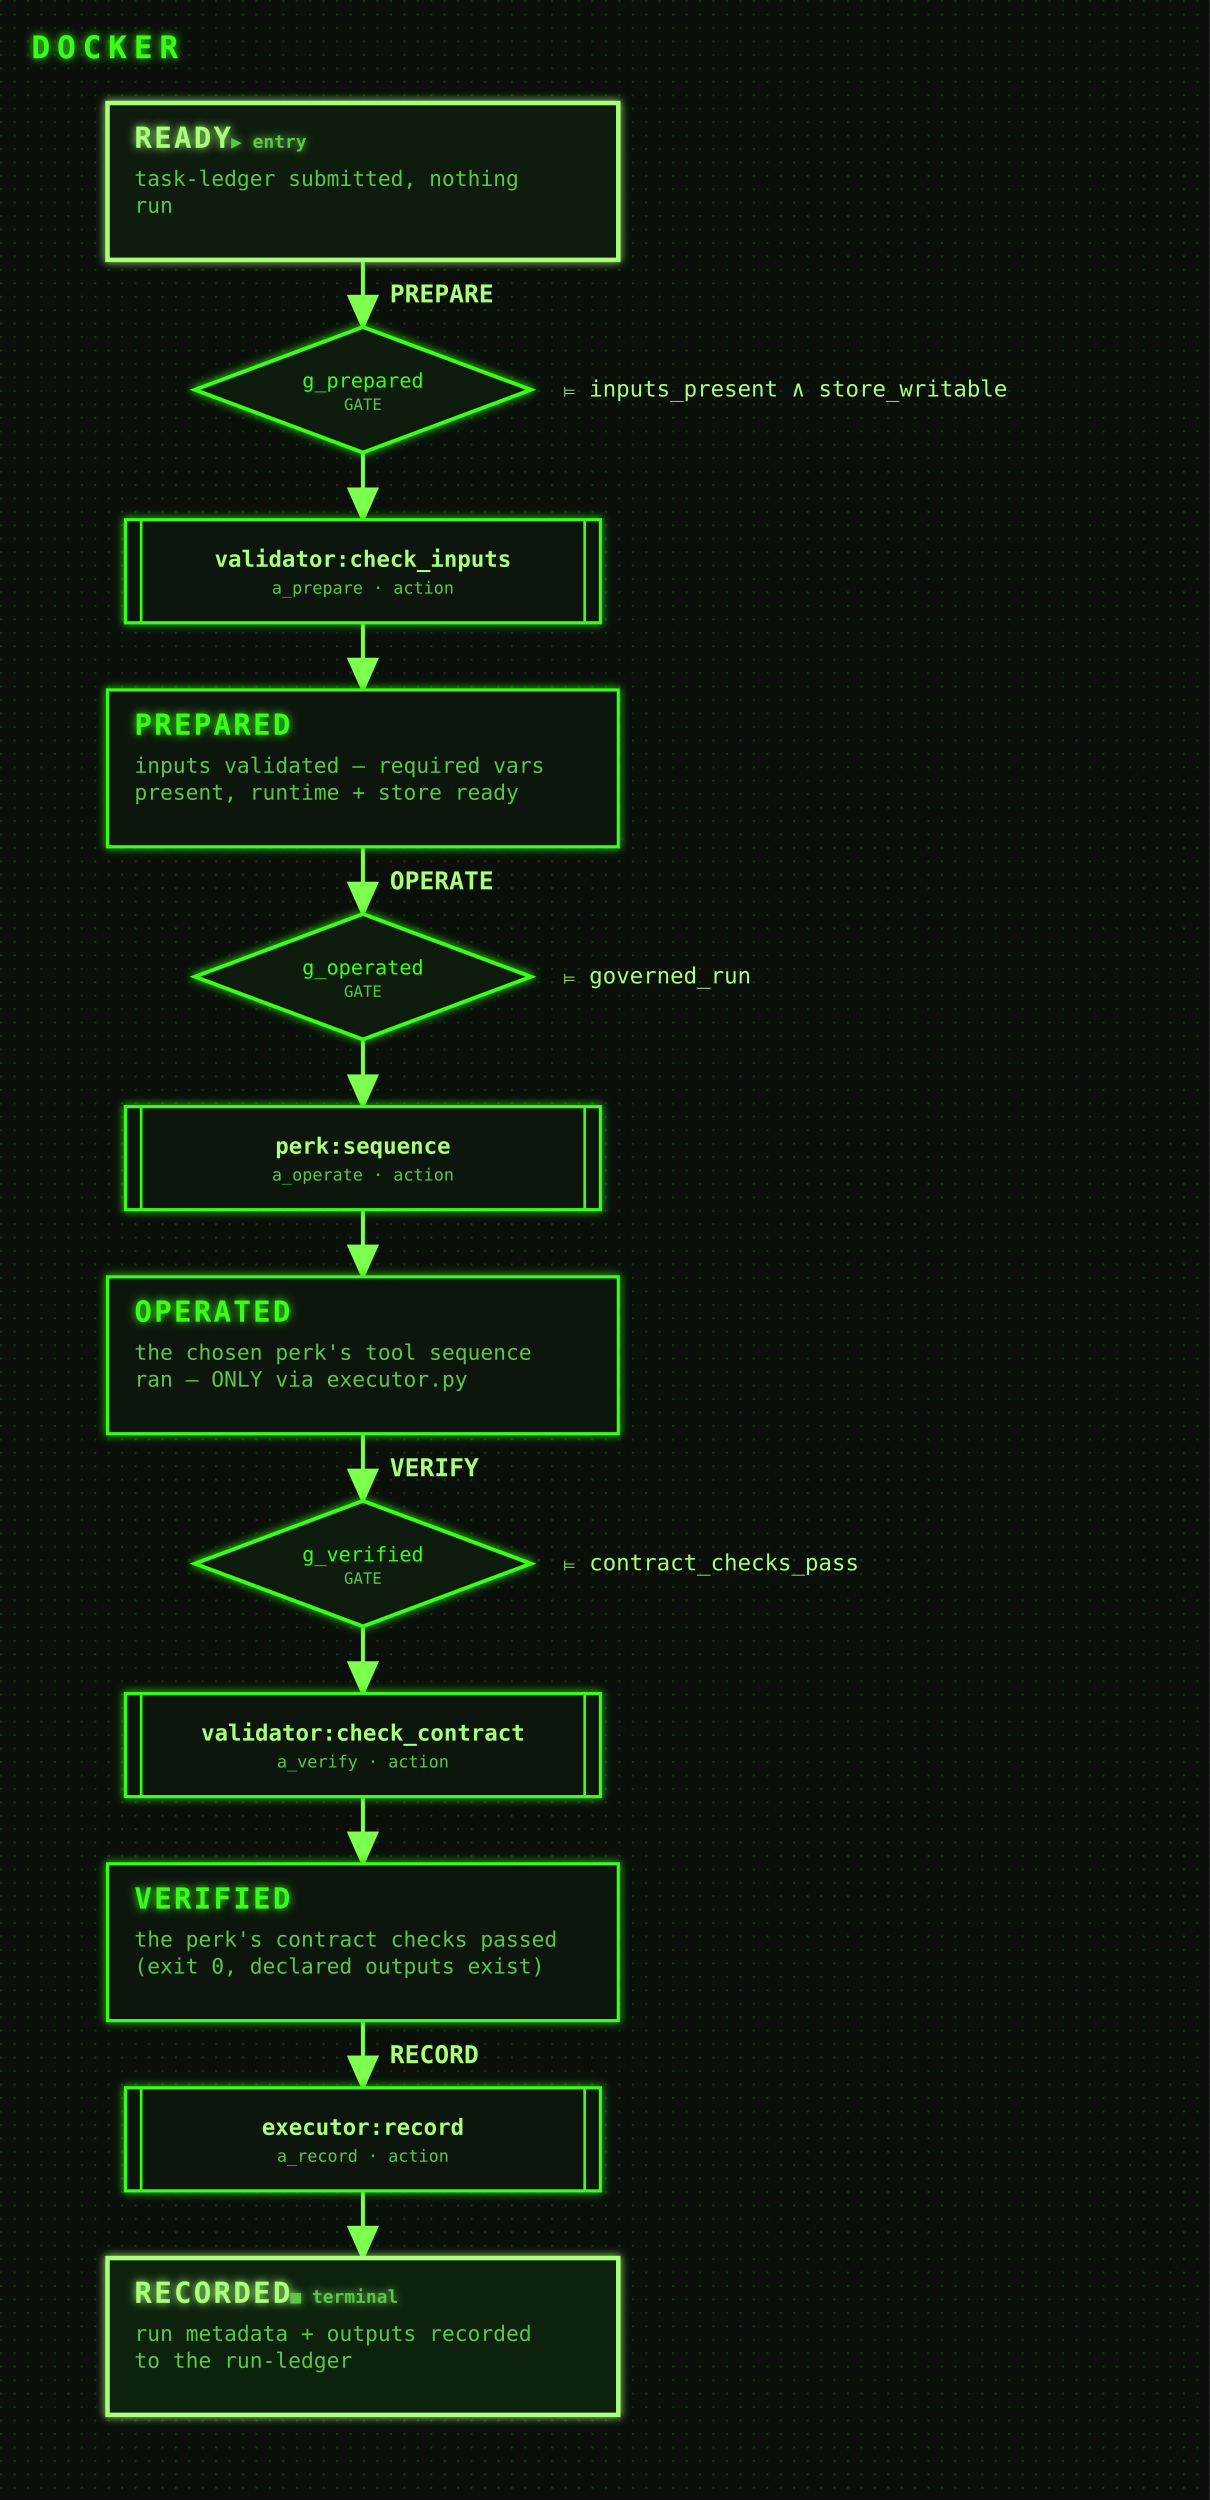
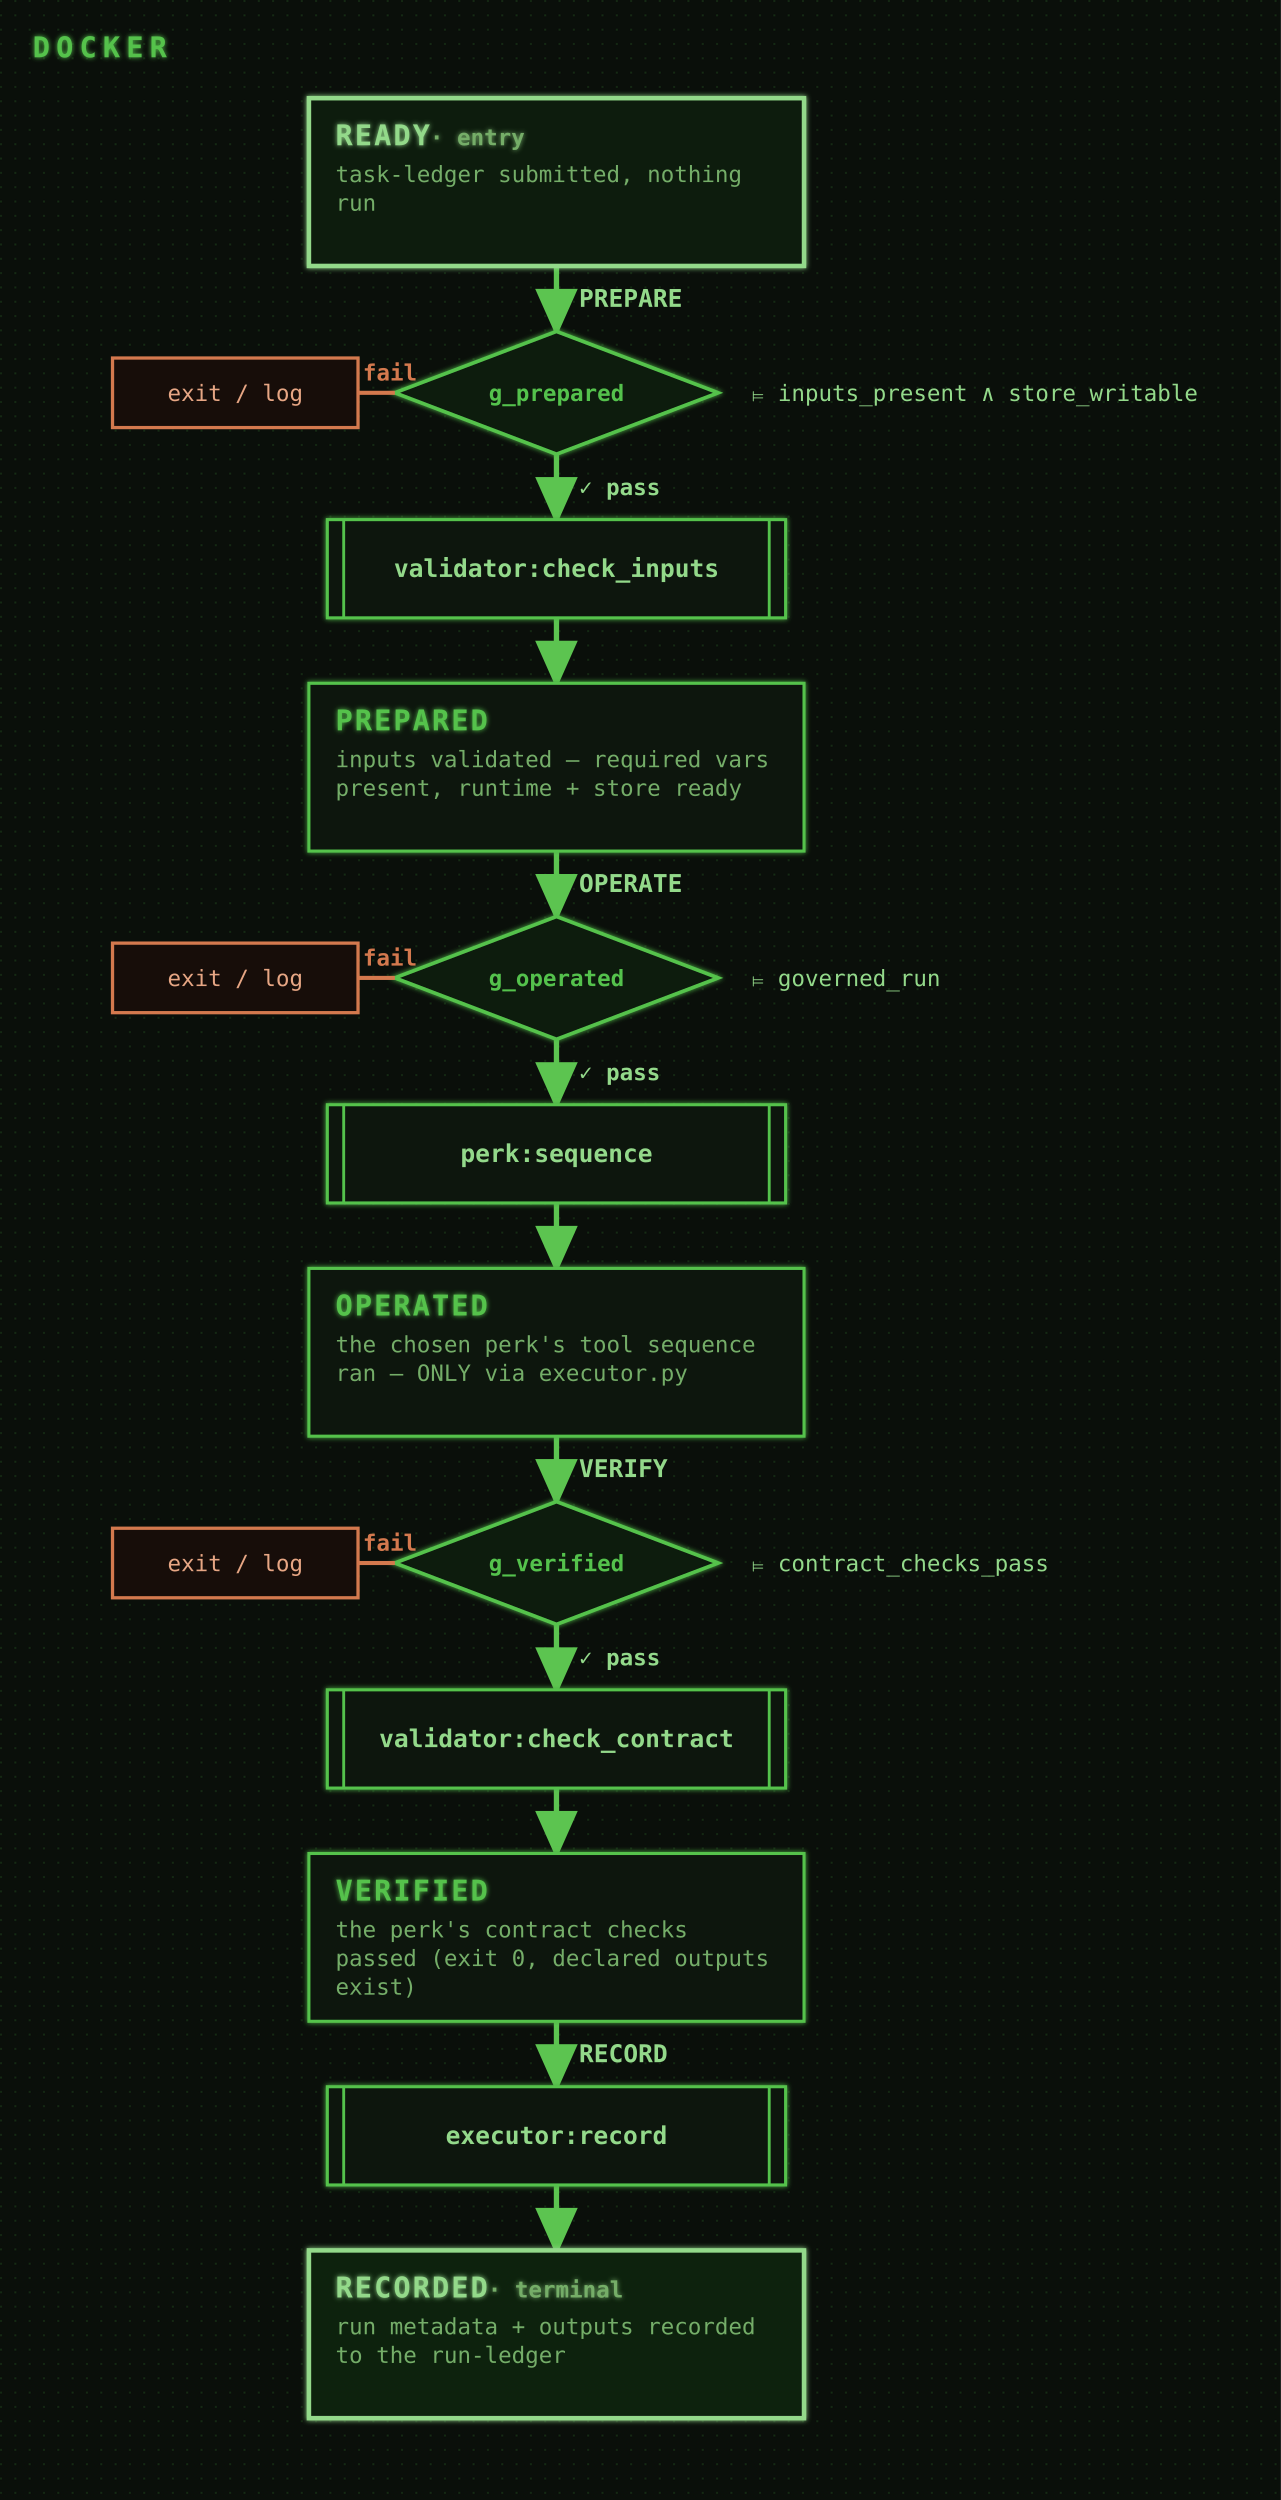
- <svg xmlns="http://www.w3.org/2000/svg" width="540" height="1116" viewBox="0 0 540 1116" font-family="ui-monospace,Menlo,Consolas,monospace">
+ <svg xmlns="http://www.w3.org/2000/svg" width="626" height="1222" viewBox="0 0 626 1222" font-family="ui-monospace,Menlo,Consolas,monospace">
  <defs>
-     <filter id="glow" x="-80%" y="-80%" width="260%" height="260%">
-       <feGaussianBlur stdDeviation="1.8" result="b" />
+     <filter id="glow" x="-60%" y="-60%" width="220%" height="220%">
+       <feGaussianBlur stdDeviation="1.3" result="b" />
      <feMerge>
        <feMergeNode in="b" />
        <feMergeNode in="SourceGraphic" />
      </feMerge>
    </filter>
-     <pattern id="px" width="6" height="6" patternUnits="userSpaceOnUse">
-       <rect width="6" height="6" fill="#0a0f0a" />
-       <rect width="1" height="1" fill="#39ff14" fill-opacity="0.16" />
+     <pattern id="px" width="7" height="7" patternUnits="userSpaceOnUse">
+       <rect width="7" height="7" fill="#0a0f0a" />
+       <rect width="1" height="1" fill="#54c24c" fill-opacity="0.13" />
    </pattern>
    <marker id="arr" markerWidth="10" markerHeight="10" refX="8" refY="4" orient="auto">
-       <path d="M0,0 L9,4 L0,8 z" fill="#7dff4d" />
+       <path d="M0,0 L9,4 L0,8 z" fill="#5cc450" />
    </marker>
  </defs>
-   <rect width="540" height="1116" fill="#0a0f0a" />
-   <rect width="540" height="1116" fill="url(#px)" />
-   <text x="14" y="26" font-size="14" font-weight="700" letter-spacing="3" fill="#39ff14" filter="url(#glow)">DOCKER</text>
-   <line x1="162.0" y1="116" x2="162.0" y2="146" stroke="#39ff14" stroke-width="5" opacity="0.22" filter="url(#glow)" />
-   <line x1="162.0" y1="116" x2="162.0" y2="146" stroke="#7dff4d" stroke-width="1.8" marker-end="url(#arr)" />
-   <text x="174" y="135" font-size="11" font-weight="700" fill="#aaff7a">PREPARE</text>
-   <line x1="162.0" y1="202" x2="162.0" y2="232" stroke="#39ff14" stroke-width="5" opacity="0.22" filter="url(#glow)" />
-   <line x1="162.0" y1="202" x2="162.0" y2="232" stroke="#7dff4d" stroke-width="1.8" marker-end="url(#arr)" />
-   <line x1="162.0" y1="278" x2="162.0" y2="308" stroke="#39ff14" stroke-width="5" opacity="0.22" filter="url(#glow)" />
-   <line x1="162.0" y1="278" x2="162.0" y2="308" stroke="#7dff4d" stroke-width="1.8" marker-end="url(#arr)" />
-   <line x1="162.0" y1="378" x2="162.0" y2="408" stroke="#39ff14" stroke-width="5" opacity="0.22" filter="url(#glow)" />
-   <line x1="162.0" y1="378" x2="162.0" y2="408" stroke="#7dff4d" stroke-width="1.8" marker-end="url(#arr)" />
-   <text x="174" y="397" font-size="11" font-weight="700" fill="#aaff7a">OPERATE</text>
-   <line x1="162.0" y1="464" x2="162.0" y2="494" stroke="#39ff14" stroke-width="5" opacity="0.22" filter="url(#glow)" />
-   <line x1="162.0" y1="464" x2="162.0" y2="494" stroke="#7dff4d" stroke-width="1.8" marker-end="url(#arr)" />
-   <line x1="162.0" y1="540" x2="162.0" y2="570" stroke="#39ff14" stroke-width="5" opacity="0.22" filter="url(#glow)" />
-   <line x1="162.0" y1="540" x2="162.0" y2="570" stroke="#7dff4d" stroke-width="1.8" marker-end="url(#arr)" />
-   <line x1="162.0" y1="640" x2="162.0" y2="670" stroke="#39ff14" stroke-width="5" opacity="0.22" filter="url(#glow)" />
-   <line x1="162.0" y1="640" x2="162.0" y2="670" stroke="#7dff4d" stroke-width="1.8" marker-end="url(#arr)" />
-   <text x="174" y="659" font-size="11" font-weight="700" fill="#aaff7a">VERIFY</text>
-   <line x1="162.0" y1="726" x2="162.0" y2="756" stroke="#39ff14" stroke-width="5" opacity="0.22" filter="url(#glow)" />
-   <line x1="162.0" y1="726" x2="162.0" y2="756" stroke="#7dff4d" stroke-width="1.8" marker-end="url(#arr)" />
-   <line x1="162.0" y1="802" x2="162.0" y2="832" stroke="#39ff14" stroke-width="5" opacity="0.22" filter="url(#glow)" />
-   <line x1="162.0" y1="802" x2="162.0" y2="832" stroke="#7dff4d" stroke-width="1.8" marker-end="url(#arr)" />
-   <line x1="162.0" y1="902" x2="162.0" y2="932" stroke="#39ff14" stroke-width="5" opacity="0.22" filter="url(#glow)" />
-   <line x1="162.0" y1="902" x2="162.0" y2="932" stroke="#7dff4d" stroke-width="1.8" marker-end="url(#arr)" />
-   <text x="174" y="921" font-size="11" font-weight="700" fill="#aaff7a">RECORD</text>
-   <line x1="162.0" y1="978" x2="162.0" y2="1008" stroke="#39ff14" stroke-width="5" opacity="0.22" filter="url(#glow)" />
-   <line x1="162.0" y1="978" x2="162.0" y2="1008" stroke="#7dff4d" stroke-width="1.8" marker-end="url(#arr)" />
-   <rect x="48.0" y="46" width="228" height="70" fill="#0e1d0d" stroke="#aaff7a" stroke-width="2" filter="url(#glow)" />
-   <text x="60.0" y="66" font-size="13" font-weight="700" letter-spacing="1" fill="#aaff7a" filter="url(#glow)">READY<tspan font-size="8" letter-spacing="0" fill="#5cc746">  ▶ entry</tspan>
+   <rect width="626" height="1222" fill="#0a0f0a" />
+   <rect width="626" height="1222" fill="url(#px)" />
+   <text x="16" y="28" font-size="14" font-weight="700" letter-spacing="3" fill="#54c24c" filter="url(#glow)">DOCKER</text>
+   <line x1="272.0" y1="130" x2="272.0" y2="162" stroke="#54c24c" stroke-width="7" opacity="0.16" filter="url(#glow)" />
+   <line x1="272.0" y1="130" x2="272.0" y2="162" stroke="#5cc450" stroke-width="2.6" marker-end="url(#arr)" />
+   <text x="283" y="150" font-size="12" font-weight="700" fill="#93d98a">PREPARE</text>
+   <line x1="272.0" y1="222" x2="272.0" y2="254" stroke="#54c24c" stroke-width="7" opacity="0.16" filter="url(#glow)" />
+   <line x1="272.0" y1="222" x2="272.0" y2="254" stroke="#5cc450" stroke-width="2.6" marker-end="url(#arr)" />
+   <text x="283" y="242" font-size="11" font-weight="700" fill="#93d98a">✓ pass</text>
+   <line x1="272.0" y1="302" x2="272.0" y2="334" stroke="#54c24c" stroke-width="7" opacity="0.16" filter="url(#glow)" />
+   <line x1="272.0" y1="302" x2="272.0" y2="334" stroke="#5cc450" stroke-width="2.6" marker-end="url(#arr)" />
+   <line x1="272.0" y1="416" x2="272.0" y2="448" stroke="#54c24c" stroke-width="7" opacity="0.16" filter="url(#glow)" />
+   <line x1="272.0" y1="416" x2="272.0" y2="448" stroke="#5cc450" stroke-width="2.6" marker-end="url(#arr)" />
+   <text x="283" y="436" font-size="12" font-weight="700" fill="#93d98a">OPERATE</text>
+   <line x1="272.0" y1="508" x2="272.0" y2="540" stroke="#54c24c" stroke-width="7" opacity="0.16" filter="url(#glow)" />
+   <line x1="272.0" y1="508" x2="272.0" y2="540" stroke="#5cc450" stroke-width="2.6" marker-end="url(#arr)" />
+   <text x="283" y="528" font-size="11" font-weight="700" fill="#93d98a">✓ pass</text>
+   <line x1="272.0" y1="588" x2="272.0" y2="620" stroke="#54c24c" stroke-width="7" opacity="0.16" filter="url(#glow)" />
+   <line x1="272.0" y1="588" x2="272.0" y2="620" stroke="#5cc450" stroke-width="2.6" marker-end="url(#arr)" />
+   <line x1="272.0" y1="702" x2="272.0" y2="734" stroke="#54c24c" stroke-width="7" opacity="0.16" filter="url(#glow)" />
+   <line x1="272.0" y1="702" x2="272.0" y2="734" stroke="#5cc450" stroke-width="2.6" marker-end="url(#arr)" />
+   <text x="283" y="722" font-size="12" font-weight="700" fill="#93d98a">VERIFY</text>
+   <line x1="272.0" y1="794" x2="272.0" y2="826" stroke="#54c24c" stroke-width="7" opacity="0.16" filter="url(#glow)" />
+   <line x1="272.0" y1="794" x2="272.0" y2="826" stroke="#5cc450" stroke-width="2.6" marker-end="url(#arr)" />
+   <text x="283" y="814" font-size="11" font-weight="700" fill="#93d98a">✓ pass</text>
+   <line x1="272.0" y1="874" x2="272.0" y2="906" stroke="#54c24c" stroke-width="7" opacity="0.16" filter="url(#glow)" />
+   <line x1="272.0" y1="874" x2="272.0" y2="906" stroke="#5cc450" stroke-width="2.6" marker-end="url(#arr)" />
+   <line x1="272.0" y1="988" x2="272.0" y2="1020" stroke="#54c24c" stroke-width="7" opacity="0.16" filter="url(#glow)" />
+   <line x1="272.0" y1="988" x2="272.0" y2="1020" stroke="#5cc450" stroke-width="2.6" marker-end="url(#arr)" />
+   <text x="283" y="1008" font-size="12" font-weight="700" fill="#93d98a">RECORD</text>
+   <line x1="272.0" y1="1068" x2="272.0" y2="1100" stroke="#54c24c" stroke-width="7" opacity="0.16" filter="url(#glow)" />
+   <line x1="272.0" y1="1068" x2="272.0" y2="1100" stroke="#5cc450" stroke-width="2.6" marker-end="url(#arr)" />
+   <rect x="151.0" y="48" width="242" height="82" fill="#0e1d0d" stroke="#93d98a" stroke-width="2.2" filter="url(#glow)" />
+   <text x="164.0" y="71" font-size="14" font-weight="700" letter-spacing="1" fill="#93d98a" filter="url(#glow)">READY<tspan font-size="11" letter-spacing="0" fill="#74ad68">  · entry</tspan>
  </text>
-   <text x="60.0" y="83" font-size="9.5" fill="#5cc746">task-ledger submitted, nothing</text>
-   <text x="60.0" y="95" font-size="9.5" fill="#5cc746">run</text>
-   <polygon points="162.0,146 237.0,174.0 162.0,202 87.0,174.0" fill="#0c1a0c" stroke="#39ff14" stroke-width="1.7" filter="url(#glow)" />
-   <text x="162" y="173" font-size="9" text-anchor="middle" fill="#39ff14">g_prepared</text>
-   <text x="162" y="183" font-size="7" text-anchor="middle" fill="#5cc746">GATE</text>
-   <text x="251" y="177" font-size="10" fill="#aaff7a">⊨ inputs_present ∧ store_writable</text>
-   <rect x="56.0" y="232" width="212" height="46" fill="#0a1609" stroke="#39ff14" stroke-width="1.4" filter="url(#glow)" />
-   <line x1="63.0" y1="232" x2="63.0" y2="278" stroke="#39ff14" stroke-width="1.2" />
-   <line x1="261.0" y1="232" x2="261.0" y2="278" stroke="#39ff14" stroke-width="1.2" />
-   <text x="162" y="253" font-size="10" font-weight="600" text-anchor="middle" fill="#aaff7a">validator:check_inputs</text>
-   <text x="162" y="265" font-size="7.5" text-anchor="middle" fill="#5cc746">a_prepare · action</text>
-   <rect x="48.0" y="308" width="228" height="70" fill="#0b140a" stroke="#39ff14" stroke-width="1.4" filter="url(#glow)" />
-   <text x="60.0" y="328" font-size="13" font-weight="700" letter-spacing="1" fill="#39ff14" filter="url(#glow)">PREPARED<tspan font-size="8" letter-spacing="0" fill="#5cc746" />
+   <text x="164.0" y="89" font-size="11" fill="#74ad68">task-ledger submitted, nothing</text>
+   <text x="164.0" y="103" font-size="11" fill="#74ad68">run</text>
+   <polygon points="272.0,162 351.0,192.0 272.0,222 193.0,192.0" fill="#0c1a0c" stroke="#54c24c" stroke-width="1.8" filter="url(#glow)" />
+   <text x="272" y="196" font-size="11" font-weight="600" text-anchor="middle" fill="#54c24c">g_prepared</text>
+   <text x="367" y="196" font-size="11" fill="#93d98a">⊨ inputs_present ∧ store_writable</text>
+   <line x1="193.0" y1="192.0" x2="175" y2="192.0" stroke="#d4794e" stroke-width="2" />
+   <text x="184" y="186" font-size="11" font-weight="700" text-anchor="middle" fill="#d4794e">✗ fail</text>
+   <rect x="55.0" y="175" width="120" height="34" fill="#170d09" stroke="#d4794e" stroke-width="1.6" />
+   <text x="115.0" y="196" font-size="11" text-anchor="middle" fill="#e7a684">exit / log</text>
+   <rect x="160.0" y="254" width="224" height="48" fill="#0a1609" stroke="#54c24c" stroke-width="1.5" filter="url(#glow)" />
+   <line x1="168.0" y1="254" x2="168.0" y2="302" stroke="#54c24c" stroke-width="1.4" />
+   <line x1="376.0" y1="254" x2="376.0" y2="302" stroke="#54c24c" stroke-width="1.4" />
+   <text x="272" y="282" font-size="12" font-weight="600" text-anchor="middle" fill="#93d98a">validator:check_inputs</text>
+   <rect x="151.0" y="334" width="242" height="82" fill="#0b140a" stroke="#54c24c" stroke-width="1.5" filter="url(#glow)" />
+   <text x="164.0" y="357" font-size="14" font-weight="700" letter-spacing="1" fill="#54c24c" filter="url(#glow)">PREPARED<tspan font-size="11" letter-spacing="0" fill="#74ad68" />
  </text>
-   <text x="60.0" y="345" font-size="9.5" fill="#5cc746">inputs validated — required vars</text>
-   <text x="60.0" y="357" font-size="9.5" fill="#5cc746">present, runtime + store ready</text>
-   <polygon points="162.0,408 237.0,436.0 162.0,464 87.0,436.0" fill="#0c1a0c" stroke="#39ff14" stroke-width="1.7" filter="url(#glow)" />
-   <text x="162" y="435" font-size="9" text-anchor="middle" fill="#39ff14">g_operated</text>
-   <text x="162" y="445" font-size="7" text-anchor="middle" fill="#5cc746">GATE</text>
-   <text x="251" y="439" font-size="10" fill="#aaff7a">⊨ governed_run</text>
-   <rect x="56.0" y="494" width="212" height="46" fill="#0a1609" stroke="#39ff14" stroke-width="1.4" filter="url(#glow)" />
-   <line x1="63.0" y1="494" x2="63.0" y2="540" stroke="#39ff14" stroke-width="1.2" />
-   <line x1="261.0" y1="494" x2="261.0" y2="540" stroke="#39ff14" stroke-width="1.2" />
-   <text x="162" y="515" font-size="10" font-weight="600" text-anchor="middle" fill="#aaff7a">perk:sequence</text>
-   <text x="162" y="527" font-size="7.5" text-anchor="middle" fill="#5cc746">a_operate · action</text>
-   <rect x="48.0" y="570" width="228" height="70" fill="#0b140a" stroke="#39ff14" stroke-width="1.4" filter="url(#glow)" />
-   <text x="60.0" y="590" font-size="13" font-weight="700" letter-spacing="1" fill="#39ff14" filter="url(#glow)">OPERATED<tspan font-size="8" letter-spacing="0" fill="#5cc746" />
+   <text x="164.0" y="375" font-size="11" fill="#74ad68">inputs validated — required vars</text>
+   <text x="164.0" y="389" font-size="11" fill="#74ad68">present, runtime + store ready</text>
+   <polygon points="272.0,448 351.0,478.0 272.0,508 193.0,478.0" fill="#0c1a0c" stroke="#54c24c" stroke-width="1.8" filter="url(#glow)" />
+   <text x="272" y="482" font-size="11" font-weight="600" text-anchor="middle" fill="#54c24c">g_operated</text>
+   <text x="367" y="482" font-size="11" fill="#93d98a">⊨ governed_run</text>
+   <line x1="193.0" y1="478.0" x2="175" y2="478.0" stroke="#d4794e" stroke-width="2" />
+   <text x="184" y="472" font-size="11" font-weight="700" text-anchor="middle" fill="#d4794e">✗ fail</text>
+   <rect x="55.0" y="461" width="120" height="34" fill="#170d09" stroke="#d4794e" stroke-width="1.6" />
+   <text x="115.0" y="482" font-size="11" text-anchor="middle" fill="#e7a684">exit / log</text>
+   <rect x="160.0" y="540" width="224" height="48" fill="#0a1609" stroke="#54c24c" stroke-width="1.5" filter="url(#glow)" />
+   <line x1="168.0" y1="540" x2="168.0" y2="588" stroke="#54c24c" stroke-width="1.4" />
+   <line x1="376.0" y1="540" x2="376.0" y2="588" stroke="#54c24c" stroke-width="1.4" />
+   <text x="272" y="568" font-size="12" font-weight="600" text-anchor="middle" fill="#93d98a">perk:sequence</text>
+   <rect x="151.0" y="620" width="242" height="82" fill="#0b140a" stroke="#54c24c" stroke-width="1.5" filter="url(#glow)" />
+   <text x="164.0" y="643" font-size="14" font-weight="700" letter-spacing="1" fill="#54c24c" filter="url(#glow)">OPERATED<tspan font-size="11" letter-spacing="0" fill="#74ad68" />
  </text>
-   <text x="60.0" y="607" font-size="9.5" fill="#5cc746">the chosen perk's tool sequence</text>
-   <text x="60.0" y="619" font-size="9.5" fill="#5cc746">ran — ONLY via executor.py</text>
-   <polygon points="162.0,670 237.0,698.0 162.0,726 87.0,698.0" fill="#0c1a0c" stroke="#39ff14" stroke-width="1.7" filter="url(#glow)" />
-   <text x="162" y="697" font-size="9" text-anchor="middle" fill="#39ff14">g_verified</text>
-   <text x="162" y="707" font-size="7" text-anchor="middle" fill="#5cc746">GATE</text>
-   <text x="251" y="701" font-size="10" fill="#aaff7a">⊨ contract_checks_pass</text>
-   <rect x="56.0" y="756" width="212" height="46" fill="#0a1609" stroke="#39ff14" stroke-width="1.4" filter="url(#glow)" />
-   <line x1="63.0" y1="756" x2="63.0" y2="802" stroke="#39ff14" stroke-width="1.2" />
-   <line x1="261.0" y1="756" x2="261.0" y2="802" stroke="#39ff14" stroke-width="1.2" />
-   <text x="162" y="777" font-size="10" font-weight="600" text-anchor="middle" fill="#aaff7a">validator:check_contract</text>
-   <text x="162" y="789" font-size="7.5" text-anchor="middle" fill="#5cc746">a_verify · action</text>
-   <rect x="48.0" y="832" width="228" height="70" fill="#0b140a" stroke="#39ff14" stroke-width="1.4" filter="url(#glow)" />
-   <text x="60.0" y="852" font-size="13" font-weight="700" letter-spacing="1" fill="#39ff14" filter="url(#glow)">VERIFIED<tspan font-size="8" letter-spacing="0" fill="#5cc746" />
+   <text x="164.0" y="661" font-size="11" fill="#74ad68">the chosen perk's tool sequence</text>
+   <text x="164.0" y="675" font-size="11" fill="#74ad68">ran — ONLY via executor.py</text>
+   <polygon points="272.0,734 351.0,764.0 272.0,794 193.0,764.0" fill="#0c1a0c" stroke="#54c24c" stroke-width="1.8" filter="url(#glow)" />
+   <text x="272" y="768" font-size="11" font-weight="600" text-anchor="middle" fill="#54c24c">g_verified</text>
+   <text x="367" y="768" font-size="11" fill="#93d98a">⊨ contract_checks_pass</text>
+   <line x1="193.0" y1="764.0" x2="175" y2="764.0" stroke="#d4794e" stroke-width="2" />
+   <text x="184" y="758" font-size="11" font-weight="700" text-anchor="middle" fill="#d4794e">✗ fail</text>
+   <rect x="55.0" y="747" width="120" height="34" fill="#170d09" stroke="#d4794e" stroke-width="1.6" />
+   <text x="115.0" y="768" font-size="11" text-anchor="middle" fill="#e7a684">exit / log</text>
+   <rect x="160.0" y="826" width="224" height="48" fill="#0a1609" stroke="#54c24c" stroke-width="1.5" filter="url(#glow)" />
+   <line x1="168.0" y1="826" x2="168.0" y2="874" stroke="#54c24c" stroke-width="1.4" />
+   <line x1="376.0" y1="826" x2="376.0" y2="874" stroke="#54c24c" stroke-width="1.4" />
+   <text x="272" y="854" font-size="12" font-weight="600" text-anchor="middle" fill="#93d98a">validator:check_contract</text>
+   <rect x="151.0" y="906" width="242" height="82" fill="#0b140a" stroke="#54c24c" stroke-width="1.5" filter="url(#glow)" />
+   <text x="164.0" y="929" font-size="14" font-weight="700" letter-spacing="1" fill="#54c24c" filter="url(#glow)">VERIFIED<tspan font-size="11" letter-spacing="0" fill="#74ad68" />
  </text>
-   <text x="60.0" y="869" font-size="9.5" fill="#5cc746">the perk's contract checks passed</text>
-   <text x="60.0" y="881" font-size="9.5" fill="#5cc746">(exit 0, declared outputs exist)</text>
-   <rect x="56.0" y="932" width="212" height="46" fill="#0a1609" stroke="#39ff14" stroke-width="1.4" filter="url(#glow)" />
-   <line x1="63.0" y1="932" x2="63.0" y2="978" stroke="#39ff14" stroke-width="1.2" />
-   <line x1="261.0" y1="932" x2="261.0" y2="978" stroke="#39ff14" stroke-width="1.2" />
-   <text x="162" y="953" font-size="10" font-weight="600" text-anchor="middle" fill="#aaff7a">executor:record</text>
-   <text x="162" y="965" font-size="7.5" text-anchor="middle" fill="#5cc746">a_record · action</text>
-   <rect x="48.0" y="1008" width="228" height="70" fill="#0f2410" stroke="#aaff7a" stroke-width="2" filter="url(#glow)" />
-   <text x="60.0" y="1028" font-size="13" font-weight="700" letter-spacing="1" fill="#aaff7a" filter="url(#glow)">RECORDED<tspan font-size="8" letter-spacing="0" fill="#5cc746">  ■ terminal</tspan>
+   <text x="164.0" y="947" font-size="11" fill="#74ad68">the perk's contract checks</text>
+   <text x="164.0" y="961" font-size="11" fill="#74ad68">passed (exit 0, declared outputs</text>
+   <text x="164.0" y="975" font-size="11" fill="#74ad68">exist)</text>
+   <rect x="160.0" y="1020" width="224" height="48" fill="#0a1609" stroke="#54c24c" stroke-width="1.5" filter="url(#glow)" />
+   <line x1="168.0" y1="1020" x2="168.0" y2="1068" stroke="#54c24c" stroke-width="1.4" />
+   <line x1="376.0" y1="1020" x2="376.0" y2="1068" stroke="#54c24c" stroke-width="1.4" />
+   <text x="272" y="1048" font-size="12" font-weight="600" text-anchor="middle" fill="#93d98a">executor:record</text>
+   <rect x="151.0" y="1100" width="242" height="82" fill="#0f2410" stroke="#93d98a" stroke-width="2.2" filter="url(#glow)" />
+   <text x="164.0" y="1123" font-size="14" font-weight="700" letter-spacing="1" fill="#93d98a" filter="url(#glow)">RECORDED<tspan font-size="11" letter-spacing="0" fill="#74ad68">  · terminal</tspan>
  </text>
-   <text x="60.0" y="1045" font-size="9.5" fill="#5cc746">run metadata + outputs recorded</text>
-   <text x="60.0" y="1057" font-size="9.5" fill="#5cc746">to the run-ledger</text>
+   <text x="164.0" y="1141" font-size="11" fill="#74ad68">run metadata + outputs recorded</text>
+   <text x="164.0" y="1155" font-size="11" fill="#74ad68">to the run-ledger</text>
</svg>
